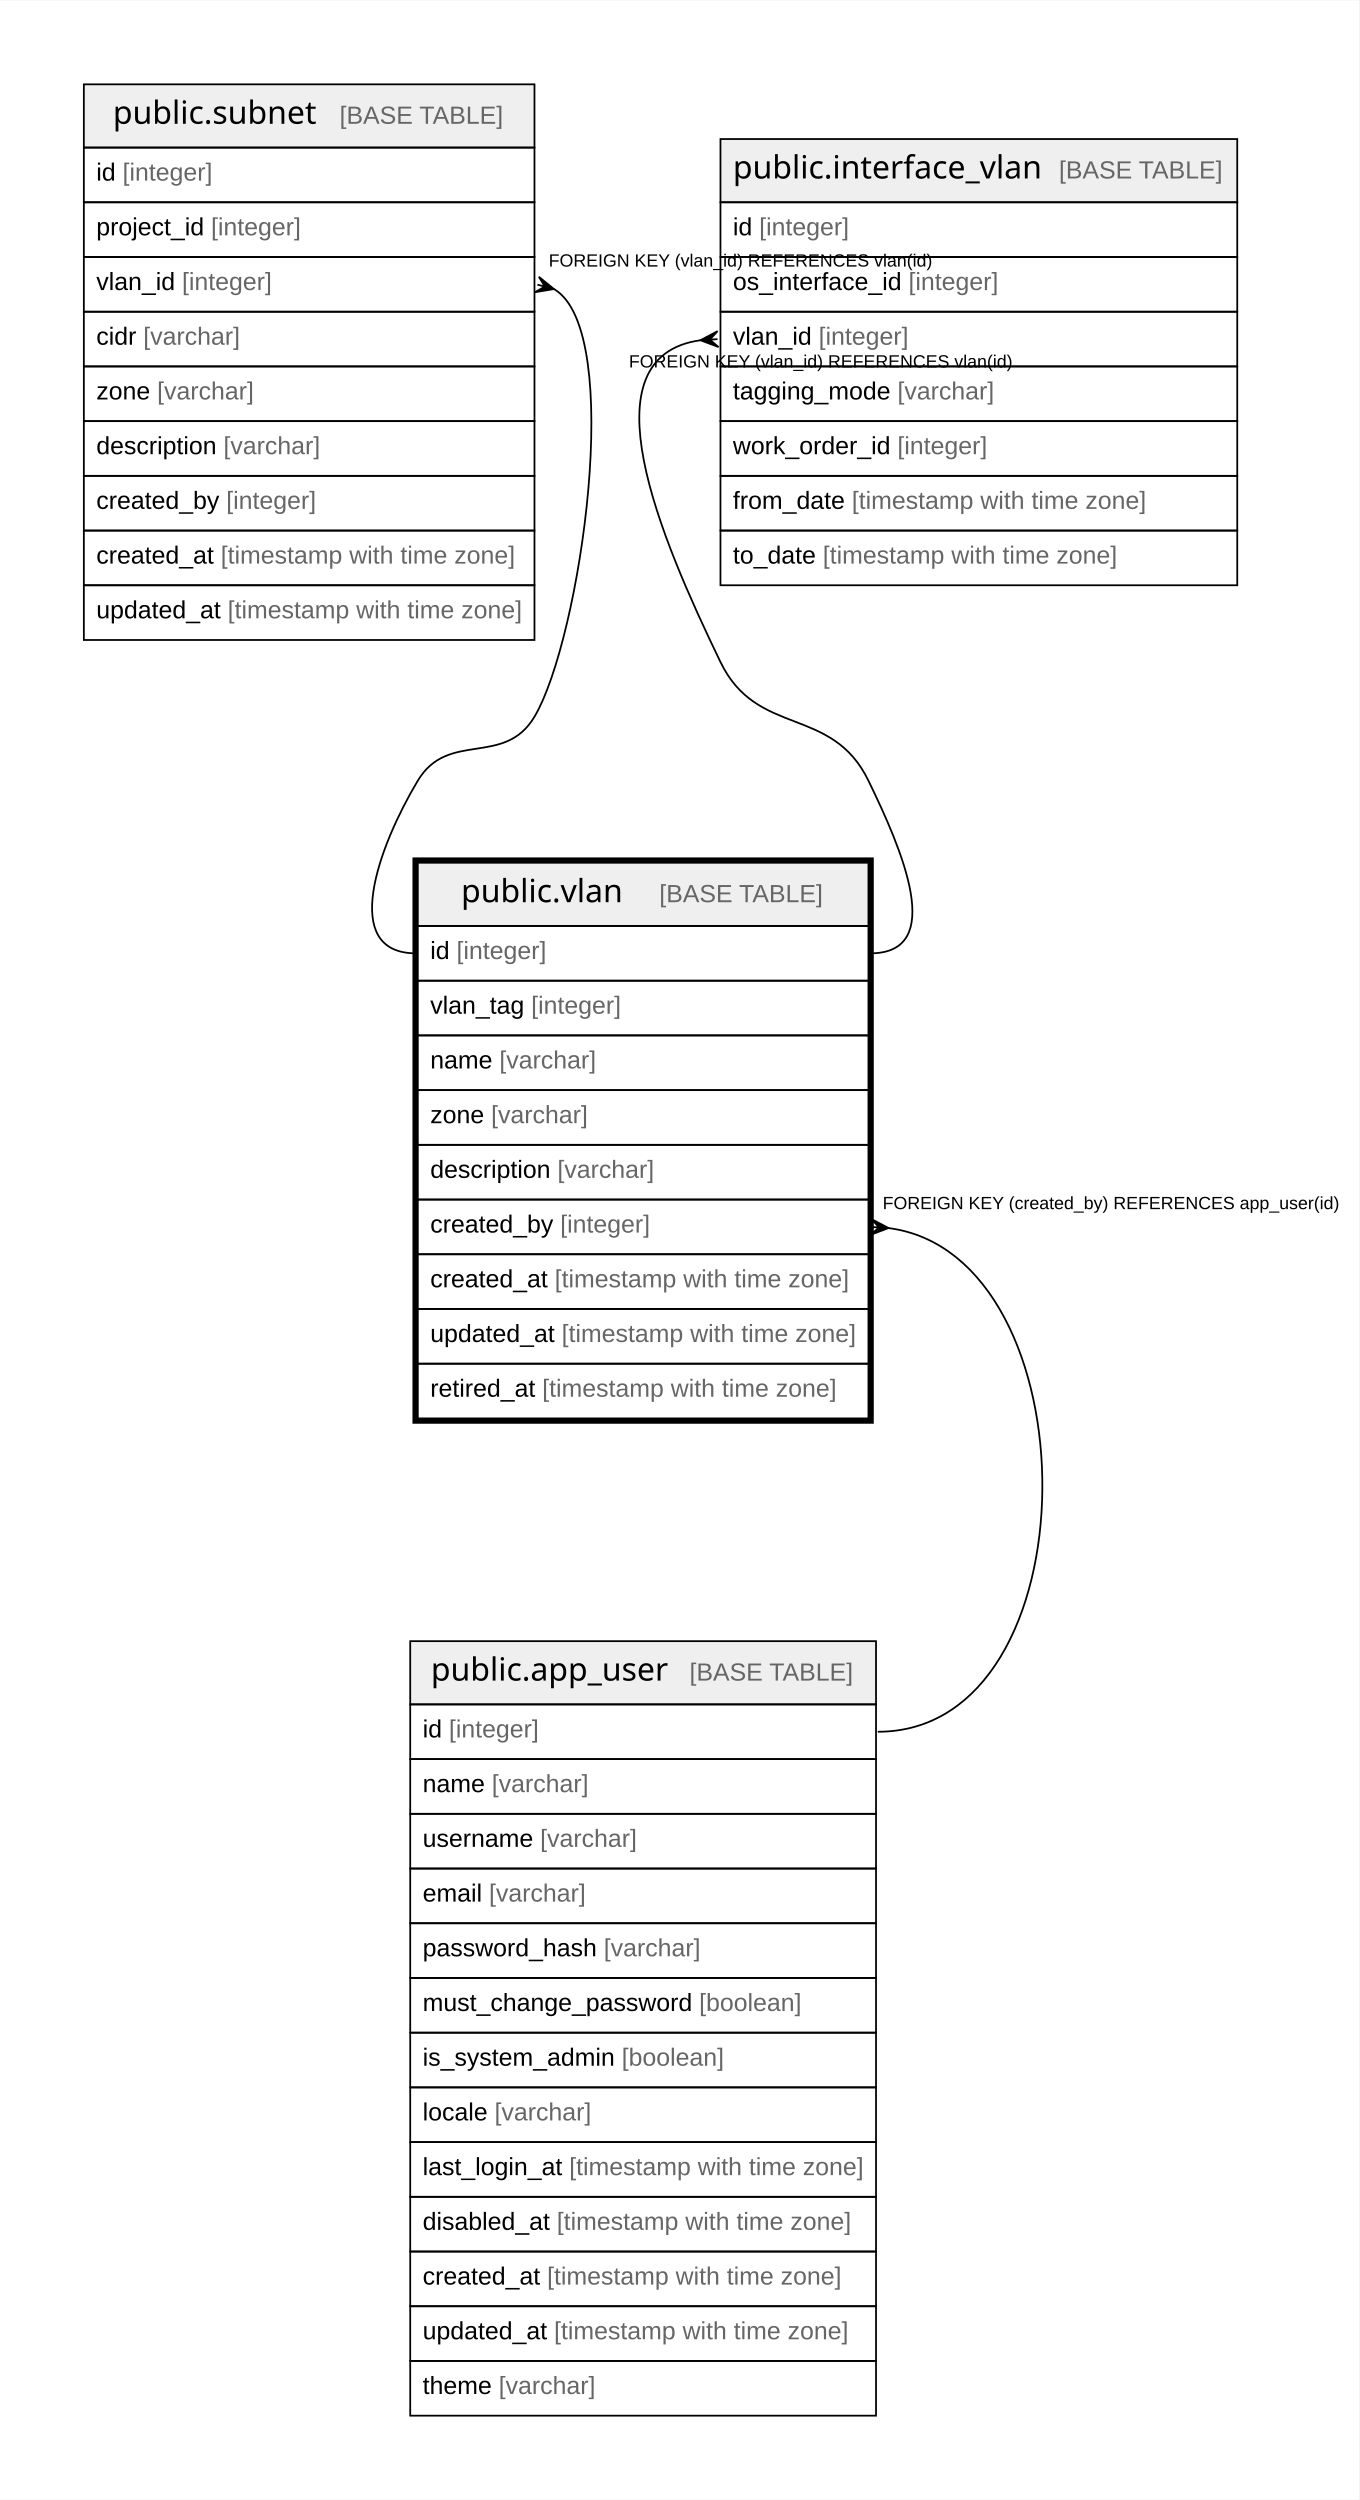
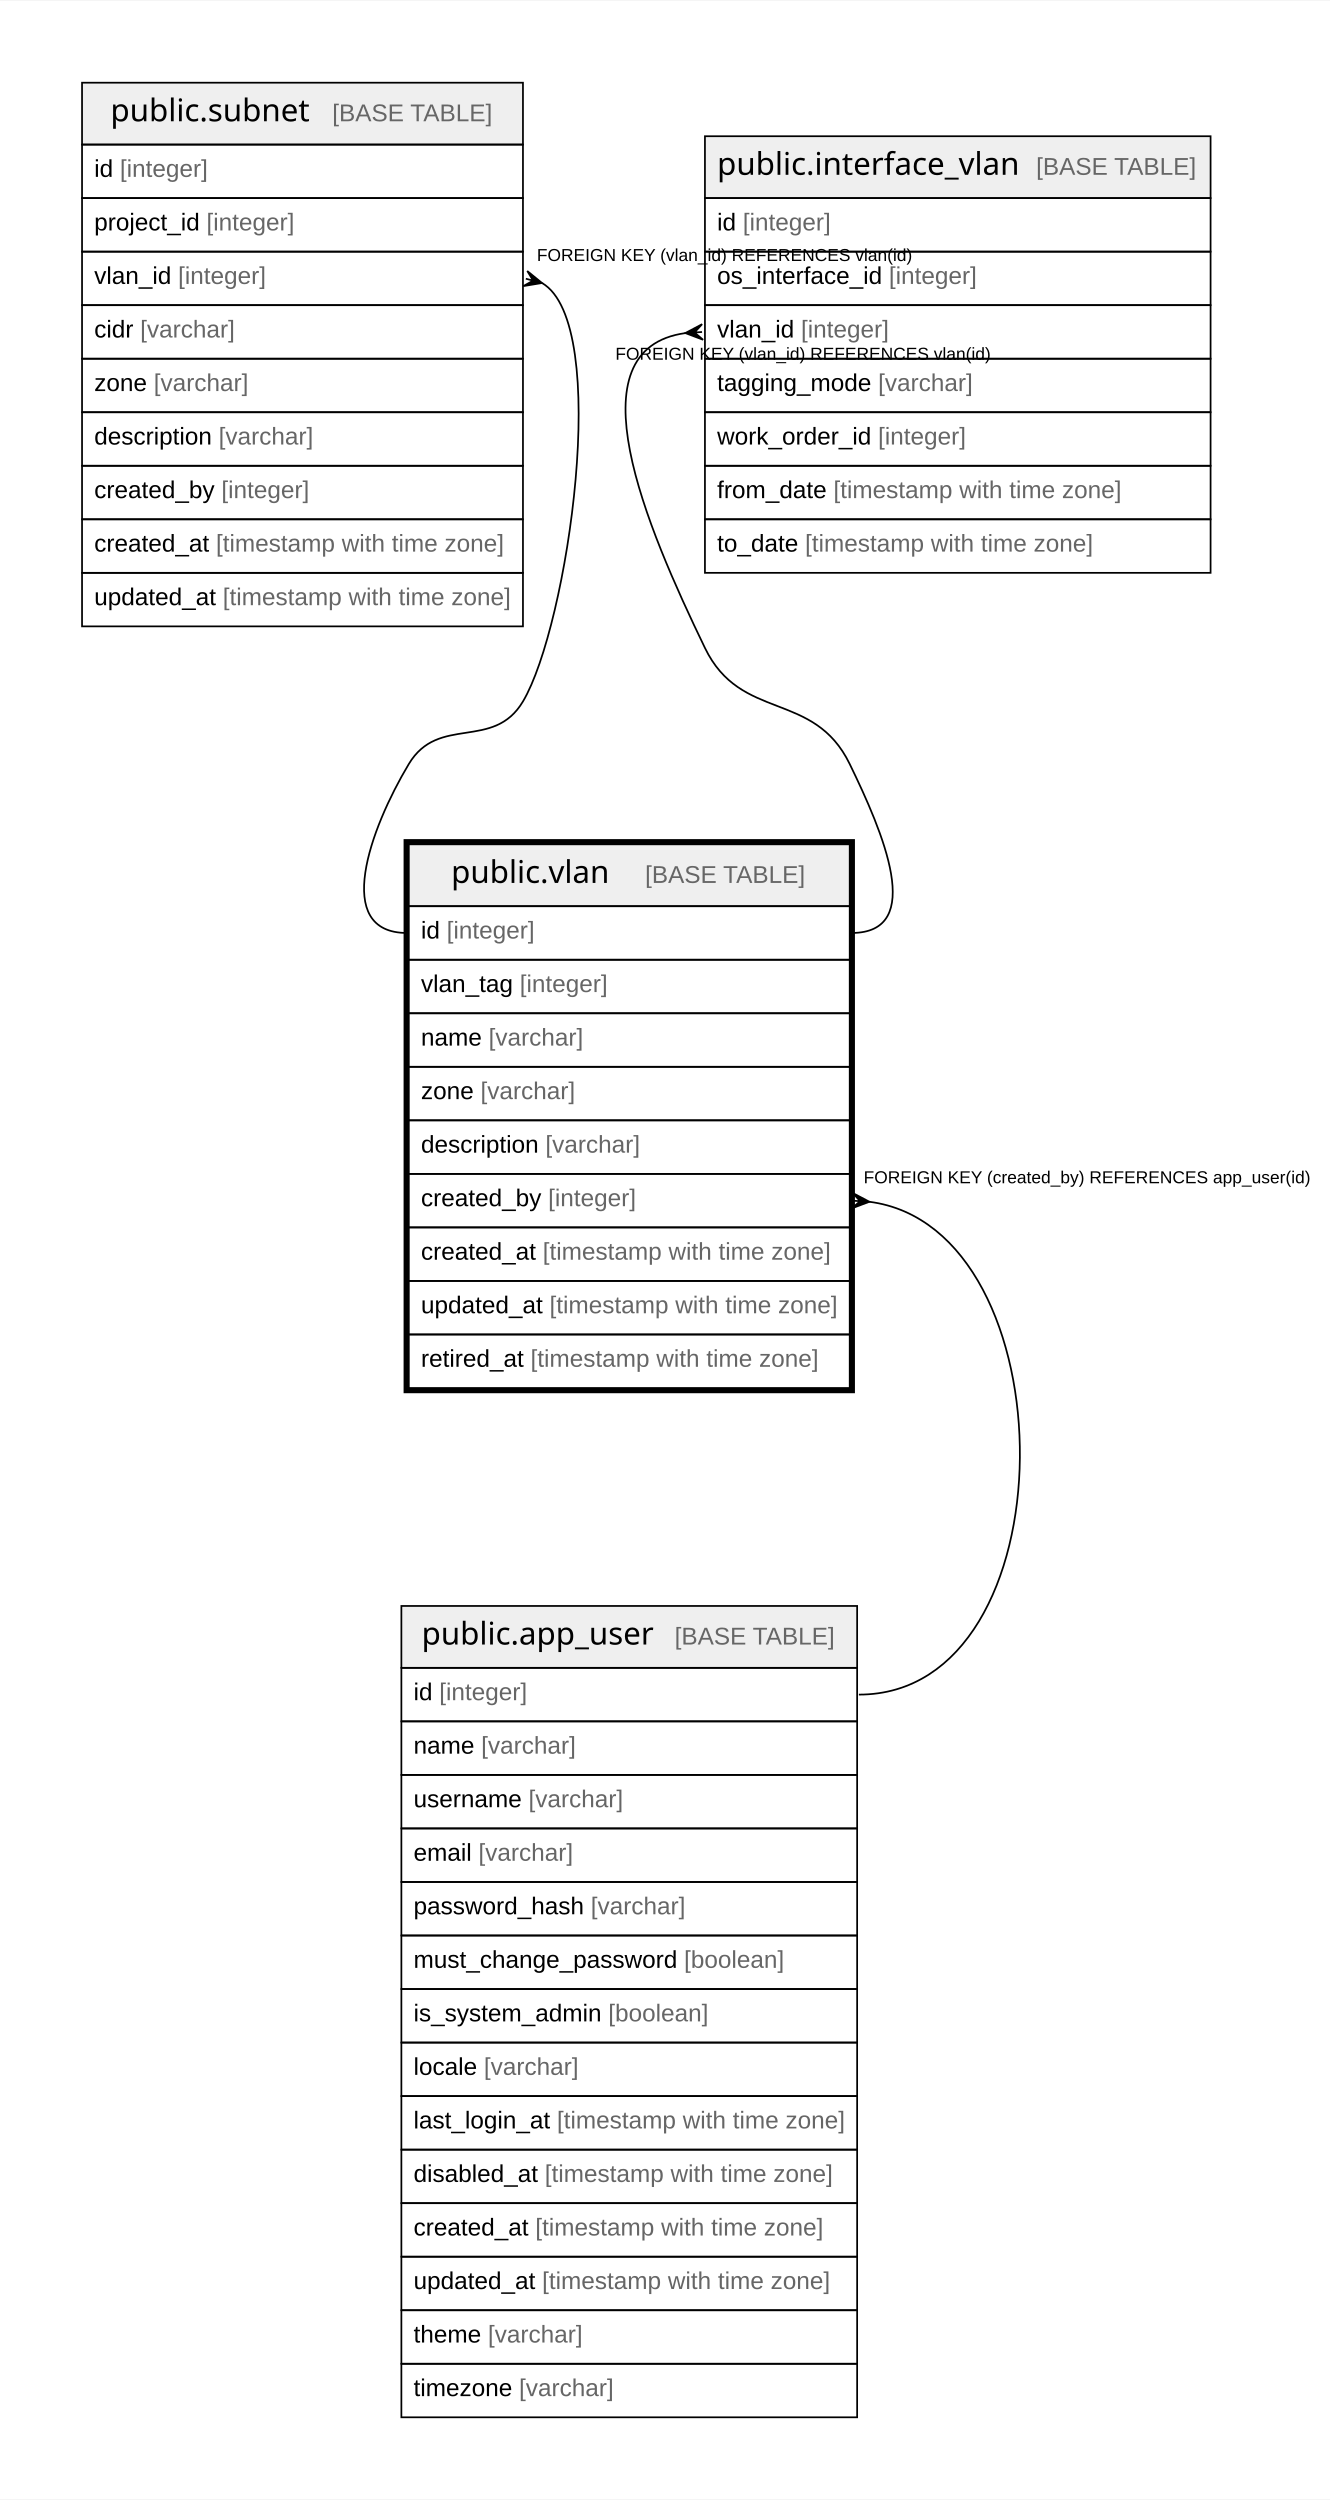
- <svg xmlns="http://www.w3.org/2000/svg" width="765pt" height="1407pt" viewBox="0.00 0.00 765.19 1406.80">
-   <g id="graph0" class="graph" transform="scale(1 1) rotate(0) translate(4 1402.8)">
-     <polygon fill="white" stroke="none" points="-4,4 -4,-1402.8 761.19,-1402.8 761.19,4 -4,4" />
+ <svg xmlns="http://www.w3.org/2000/svg" width="765pt" height="1438pt" viewBox="0.00 0.00 765.19 1437.60">
+   <g id="graph0" class="graph" transform="scale(1 1) rotate(0) translate(4 1433.6)">
+     <polygon fill="white" stroke="none" points="-4,4 -4,-1433.6 761.19,-1433.6 761.19,4 -4,4" />
    <g id="node1" class="node">
-       <polygon fill="#efefef" stroke="none" points="231.2,-881.8 231.2,-917.4 484.88,-917.4 484.88,-881.8 231.2,-881.8" />
-       <polygon fill="none" stroke="black" points="231.2,-881.8 231.2,-917.4 484.88,-917.4 484.88,-881.8 231.2,-881.8" />
-       <text text-anchor="start" x="255.56" y="-895.2" font-family="Arial Bold" font-size="18.00">public.vlan</text>
-       <text text-anchor="start" x="336.04" y="-895.2" font-family="Arial" font-size="14.00">    </text>
-       <text text-anchor="start" x="367.15" y="-895.2" font-family="Arial" font-size="14.00" fill="#666666">[BASE TABLE]</text>
+       <polygon fill="#efefef" stroke="none" points="231.2,-912.6 231.2,-948.2 484.88,-948.2 484.88,-912.6 231.2,-912.6" />
+       <polygon fill="none" stroke="black" points="231.2,-912.6 231.2,-948.2 484.88,-948.2 484.88,-912.6 231.2,-912.6" />
+       <text text-anchor="start" x="255.56" y="-926" font-family="Arial Bold" font-size="18.00">public.vlan</text>
+       <text text-anchor="start" x="336.04" y="-926" font-family="Arial" font-size="14.00">    </text>
+       <text text-anchor="start" x="367.15" y="-926" font-family="Arial" font-size="14.00" fill="#666666">[BASE TABLE]</text>
+       <polygon fill="none" stroke="black" points="231.2,-881.8 231.2,-912.6 484.88,-912.6 484.88,-881.8 231.2,-881.8" />
+       <text text-anchor="start" x="238.2" y="-894" font-family="Arial" font-size="14.00">id </text>
+       <text text-anchor="start" x="252.99" y="-894" font-family="Arial" font-size="14.00" fill="#666666">[integer]</text>
      <polygon fill="none" stroke="black" points="231.2,-851 231.2,-881.8 484.88,-881.8 484.88,-851 231.2,-851" />
-       <text text-anchor="start" x="238.2" y="-863.2" font-family="Arial" font-size="14.00">id </text>
-       <text text-anchor="start" x="252.99" y="-863.2" font-family="Arial" font-size="14.00" fill="#666666">[integer]</text>
+       <text text-anchor="start" x="238.2" y="-863.2" font-family="Arial" font-size="14.00">vlan_tag </text>
+       <text text-anchor="start" x="295.02" y="-863.2" font-family="Arial" font-size="14.00" fill="#666666">[integer]</text>
      <polygon fill="none" stroke="black" points="231.2,-820.2 231.2,-851 484.88,-851 484.88,-820.2 231.2,-820.2" />
-       <text text-anchor="start" x="238.2" y="-832.4" font-family="Arial" font-size="14.00">vlan_tag </text>
-       <text text-anchor="start" x="295.02" y="-832.4" font-family="Arial" font-size="14.00" fill="#666666">[integer]</text>
+       <text text-anchor="start" x="238.2" y="-832.4" font-family="Arial" font-size="14.00">name </text>
+       <text text-anchor="start" x="277.11" y="-832.4" font-family="Arial" font-size="14.00" fill="#666666">[varchar]</text>
      <polygon fill="none" stroke="black" points="231.2,-789.4 231.2,-820.2 484.88,-820.2 484.88,-789.4 231.2,-789.4" />
-       <text text-anchor="start" x="238.2" y="-801.6" font-family="Arial" font-size="14.00">name </text>
-       <text text-anchor="start" x="277.11" y="-801.6" font-family="Arial" font-size="14.00" fill="#666666">[varchar]</text>
+       <text text-anchor="start" x="238.2" y="-801.6" font-family="Arial" font-size="14.00">zone </text>
+       <text text-anchor="start" x="272.45" y="-801.6" font-family="Arial" font-size="14.00" fill="#666666">[varchar]</text>
      <polygon fill="none" stroke="black" points="231.2,-758.6 231.2,-789.4 484.88,-789.4 484.88,-758.6 231.2,-758.6" />
-       <text text-anchor="start" x="238.2" y="-770.8" font-family="Arial" font-size="14.00">zone </text>
-       <text text-anchor="start" x="272.45" y="-770.8" font-family="Arial" font-size="14.00" fill="#666666">[varchar]</text>
+       <text text-anchor="start" x="238.2" y="-770.8" font-family="Arial" font-size="14.00">description </text>
+       <text text-anchor="start" x="309.79" y="-770.8" font-family="Arial" font-size="14.00" fill="#666666">[varchar]</text>
      <polygon fill="none" stroke="black" points="231.2,-727.8 231.2,-758.6 484.88,-758.6 484.88,-727.8 231.2,-727.8" />
-       <text text-anchor="start" x="238.2" y="-740" font-family="Arial" font-size="14.00">description </text>
-       <text text-anchor="start" x="309.79" y="-740" font-family="Arial" font-size="14.00" fill="#666666">[varchar]</text>
+       <text text-anchor="start" x="238.2" y="-740" font-family="Arial" font-size="14.00">created_by </text>
+       <text text-anchor="start" x="311.36" y="-740" font-family="Arial" font-size="14.00" fill="#666666">[integer]</text>
      <polygon fill="none" stroke="black" points="231.2,-697 231.2,-727.8 484.88,-727.8 484.88,-697 231.2,-697" />
-       <text text-anchor="start" x="238.2" y="-709.2" font-family="Arial" font-size="14.00">created_by </text>
-       <text text-anchor="start" x="311.36" y="-709.2" font-family="Arial" font-size="14.00" fill="#666666">[integer]</text>
+       <text text-anchor="start" x="238.2" y="-709.2" font-family="Arial" font-size="14.00">created_at </text>
+       <text text-anchor="start" x="308.25" y="-709.2" font-family="Arial" font-size="14.00" fill="#666666">[timestamp with time zone]</text>
      <polygon fill="none" stroke="black" points="231.2,-666.2 231.2,-697 484.88,-697 484.88,-666.2 231.2,-666.2" />
-       <text text-anchor="start" x="238.2" y="-678.4" font-family="Arial" font-size="14.00">created_at </text>
-       <text text-anchor="start" x="308.25" y="-678.4" font-family="Arial" font-size="14.00" fill="#666666">[timestamp with time zone]</text>
+       <text text-anchor="start" x="238.2" y="-678.4" font-family="Arial" font-size="14.00">updated_at </text>
+       <text text-anchor="start" x="312.16" y="-678.4" font-family="Arial" font-size="14.00" fill="#666666">[timestamp with time zone]</text>
      <polygon fill="none" stroke="black" points="231.2,-635.4 231.2,-666.2 484.88,-666.2 484.88,-635.4 231.2,-635.4" />
-       <text text-anchor="start" x="238.2" y="-647.6" font-family="Arial" font-size="14.00">updated_at </text>
-       <text text-anchor="start" x="312.16" y="-647.6" font-family="Arial" font-size="14.00" fill="#666666">[timestamp with time zone]</text>
-       <polygon fill="none" stroke="black" points="231.2,-604.6 231.2,-635.4 484.88,-635.4 484.88,-604.6 231.2,-604.6" />
-       <text text-anchor="start" x="238.2" y="-616.8" font-family="Arial" font-size="14.00">retired_at </text>
-       <text text-anchor="start" x="301.23" y="-616.8" font-family="Arial" font-size="14.00" fill="#666666">[timestamp with time zone]</text>
-       <polygon fill="none" stroke="black" stroke-width="3" points="229.7,-603.1 229.7,-918.9 486.38,-918.9 486.38,-603.1 229.7,-603.1" />
+       <text text-anchor="start" x="238.2" y="-647.6" font-family="Arial" font-size="14.00">retired_at </text>
+       <text text-anchor="start" x="301.23" y="-647.6" font-family="Arial" font-size="14.00" fill="#666666">[timestamp with time zone]</text>
+       <polygon fill="none" stroke="black" stroke-width="3" points="229.7,-633.9 229.7,-949.7 486.38,-949.7 486.38,-633.9 229.7,-633.9" />
    </g>
    <g id="node4" class="node">
-       <polygon fill="#efefef" stroke="none" points="226.93,-443.6 226.93,-479.2 489.15,-479.2 489.15,-443.6 226.93,-443.6" />
-       <polygon fill="none" stroke="black" points="226.93,-443.6 226.93,-479.2 489.15,-479.2 489.15,-443.6 226.93,-443.6" />
-       <text text-anchor="start" x="238.56" y="-457" font-family="Arial Bold" font-size="18.00">public.app_user</text>
-       <text text-anchor="start" x="353.03" y="-457" font-family="Arial" font-size="14.00">    </text>
-       <text text-anchor="start" x="384.15" y="-457" font-family="Arial" font-size="14.00" fill="#666666">[BASE TABLE]</text>
+       <polygon fill="#efefef" stroke="none" points="226.93,-474.4 226.93,-510 489.15,-510 489.15,-474.4 226.93,-474.4" />
+       <polygon fill="none" stroke="black" points="226.93,-474.4 226.93,-510 489.15,-510 489.15,-474.4 226.93,-474.4" />
+       <text text-anchor="start" x="238.56" y="-487.8" font-family="Arial Bold" font-size="18.00">public.app_user</text>
+       <text text-anchor="start" x="353.03" y="-487.8" font-family="Arial" font-size="14.00">    </text>
+       <text text-anchor="start" x="384.15" y="-487.8" font-family="Arial" font-size="14.00" fill="#666666">[BASE TABLE]</text>
+       <polygon fill="none" stroke="black" points="226.93,-443.6 226.93,-474.4 489.15,-474.4 489.15,-443.6 226.93,-443.6" />
+       <text text-anchor="start" x="233.93" y="-455.8" font-family="Arial" font-size="14.00">id </text>
+       <text text-anchor="start" x="248.71" y="-455.8" font-family="Arial" font-size="14.00" fill="#666666">[integer]</text>
      <polygon fill="none" stroke="black" points="226.93,-412.8 226.93,-443.6 489.15,-443.6 489.15,-412.8 226.93,-412.8" />
-       <text text-anchor="start" x="233.93" y="-425" font-family="Arial" font-size="14.00">id </text>
-       <text text-anchor="start" x="248.71" y="-425" font-family="Arial" font-size="14.00" fill="#666666">[integer]</text>
+       <text text-anchor="start" x="233.93" y="-425" font-family="Arial" font-size="14.00">name </text>
+       <text text-anchor="start" x="272.84" y="-425" font-family="Arial" font-size="14.00" fill="#666666">[varchar]</text>
      <polygon fill="none" stroke="black" points="226.93,-382 226.93,-412.8 489.15,-412.8 489.15,-382 226.93,-382" />
-       <text text-anchor="start" x="233.93" y="-394.2" font-family="Arial" font-size="14.00">name </text>
-       <text text-anchor="start" x="272.84" y="-394.2" font-family="Arial" font-size="14.00" fill="#666666">[varchar]</text>
+       <text text-anchor="start" x="233.93" y="-394.2" font-family="Arial" font-size="14.00">username </text>
+       <text text-anchor="start" x="300.07" y="-394.2" font-family="Arial" font-size="14.00" fill="#666666">[varchar]</text>
      <polygon fill="none" stroke="black" points="226.93,-351.2 226.93,-382 489.15,-382 489.15,-351.2 226.93,-351.2" />
-       <text text-anchor="start" x="233.93" y="-363.4" font-family="Arial" font-size="14.00">username </text>
-       <text text-anchor="start" x="300.07" y="-363.4" font-family="Arial" font-size="14.00" fill="#666666">[varchar]</text>
+       <text text-anchor="start" x="233.93" y="-363.4" font-family="Arial" font-size="14.00">email </text>
+       <text text-anchor="start" x="271.27" y="-363.4" font-family="Arial" font-size="14.00" fill="#666666">[varchar]</text>
      <polygon fill="none" stroke="black" points="226.93,-320.4 226.93,-351.2 489.15,-351.2 489.15,-320.4 226.93,-320.4" />
-       <text text-anchor="start" x="233.93" y="-332.6" font-family="Arial" font-size="14.00">email </text>
-       <text text-anchor="start" x="271.27" y="-332.6" font-family="Arial" font-size="14.00" fill="#666666">[varchar]</text>
+       <text text-anchor="start" x="233.93" y="-332.6" font-family="Arial" font-size="14.00">password_hash </text>
+       <text text-anchor="start" x="335.88" y="-332.6" font-family="Arial" font-size="14.00" fill="#666666">[varchar]</text>
      <polygon fill="none" stroke="black" points="226.93,-289.6 226.93,-320.4 489.15,-320.4 489.15,-289.6 226.93,-289.6" />
-       <text text-anchor="start" x="233.93" y="-301.8" font-family="Arial" font-size="14.00">password_hash </text>
-       <text text-anchor="start" x="335.88" y="-301.8" font-family="Arial" font-size="14.00" fill="#666666">[varchar]</text>
+       <text text-anchor="start" x="233.93" y="-301.8" font-family="Arial" font-size="14.00">must_change_password </text>
+       <text text-anchor="start" x="389.57" y="-301.8" font-family="Arial" font-size="14.00" fill="#666666">[boolean]</text>
      <polygon fill="none" stroke="black" points="226.93,-258.8 226.93,-289.6 489.15,-289.6 489.15,-258.8 226.93,-258.8" />
-       <text text-anchor="start" x="233.93" y="-271" font-family="Arial" font-size="14.00">must_change_password </text>
-       <text text-anchor="start" x="389.57" y="-271" font-family="Arial" font-size="14.00" fill="#666666">[boolean]</text>
+       <text text-anchor="start" x="233.93" y="-271" font-family="Arial" font-size="14.00">is_system_admin </text>
+       <text text-anchor="start" x="345.97" y="-271" font-family="Arial" font-size="14.00" fill="#666666">[boolean]</text>
      <polygon fill="none" stroke="black" points="226.93,-228 226.93,-258.8 489.15,-258.8 489.15,-228 226.93,-228" />
-       <text text-anchor="start" x="233.93" y="-240.2" font-family="Arial" font-size="14.00">is_system_admin </text>
-       <text text-anchor="start" x="345.97" y="-240.2" font-family="Arial" font-size="14.00" fill="#666666">[boolean]</text>
+       <text text-anchor="start" x="233.93" y="-240.2" font-family="Arial" font-size="14.00">locale </text>
+       <text text-anchor="start" x="274.4" y="-240.2" font-family="Arial" font-size="14.00" fill="#666666">[varchar]</text>
      <polygon fill="none" stroke="black" points="226.93,-197.2 226.93,-228 489.15,-228 489.15,-197.2 226.93,-197.2" />
-       <text text-anchor="start" x="233.93" y="-209.4" font-family="Arial" font-size="14.00">locale </text>
-       <text text-anchor="start" x="274.4" y="-209.4" font-family="Arial" font-size="14.00" fill="#666666">[varchar]</text>
+       <text text-anchor="start" x="233.93" y="-209.4" font-family="Arial" font-size="14.00">last_login_at </text>
+       <text text-anchor="start" x="316.43" y="-209.4" font-family="Arial" font-size="14.00" fill="#666666">[timestamp with time zone]</text>
      <polygon fill="none" stroke="black" points="226.93,-166.4 226.93,-197.2 489.15,-197.2 489.15,-166.4 226.93,-166.4" />
-       <text text-anchor="start" x="233.93" y="-178.6" font-family="Arial" font-size="14.00">last_login_at </text>
-       <text text-anchor="start" x="316.43" y="-178.6" font-family="Arial" font-size="14.00" fill="#666666">[timestamp with time zone]</text>
+       <text text-anchor="start" x="233.93" y="-178.6" font-family="Arial" font-size="14.00">disabled_at </text>
+       <text text-anchor="start" x="309.43" y="-178.6" font-family="Arial" font-size="14.00" fill="#666666">[timestamp with time zone]</text>
      <polygon fill="none" stroke="black" points="226.93,-135.6 226.93,-166.4 489.15,-166.4 489.15,-135.6 226.93,-135.6" />
-       <text text-anchor="start" x="233.93" y="-147.8" font-family="Arial" font-size="14.00">disabled_at </text>
-       <text text-anchor="start" x="309.43" y="-147.8" font-family="Arial" font-size="14.00" fill="#666666">[timestamp with time zone]</text>
+       <text text-anchor="start" x="233.93" y="-147.8" font-family="Arial" font-size="14.00">created_at </text>
+       <text text-anchor="start" x="303.98" y="-147.8" font-family="Arial" font-size="14.00" fill="#666666">[timestamp with time zone]</text>
      <polygon fill="none" stroke="black" points="226.93,-104.8 226.93,-135.6 489.15,-135.6 489.15,-104.8 226.93,-104.8" />
-       <text text-anchor="start" x="233.93" y="-117" font-family="Arial" font-size="14.00">created_at </text>
-       <text text-anchor="start" x="303.98" y="-117" font-family="Arial" font-size="14.00" fill="#666666">[timestamp with time zone]</text>
+       <text text-anchor="start" x="233.93" y="-117" font-family="Arial" font-size="14.00">updated_at </text>
+       <text text-anchor="start" x="307.89" y="-117" font-family="Arial" font-size="14.00" fill="#666666">[timestamp with time zone]</text>
      <polygon fill="none" stroke="black" points="226.93,-74 226.93,-104.8 489.15,-104.8 489.15,-74 226.93,-74" />
-       <text text-anchor="start" x="233.93" y="-86.2" font-family="Arial" font-size="14.00">updated_at </text>
-       <text text-anchor="start" x="307.89" y="-86.2" font-family="Arial" font-size="14.00" fill="#666666">[timestamp with time zone]</text>
+       <text text-anchor="start" x="233.93" y="-86.2" font-family="Arial" font-size="14.00">theme </text>
+       <text text-anchor="start" x="276.73" y="-86.2" font-family="Arial" font-size="14.00" fill="#666666">[varchar]</text>
      <polygon fill="none" stroke="black" points="226.93,-43.2 226.93,-74 489.15,-74 489.15,-43.2 226.93,-43.2" />
-       <text text-anchor="start" x="233.93" y="-55.4" font-family="Arial" font-size="14.00">theme </text>
-       <text text-anchor="start" x="276.73" y="-55.4" font-family="Arial" font-size="14.00" fill="#666666">[varchar]</text>
+       <text text-anchor="start" x="233.93" y="-55.4" font-family="Arial" font-size="14.00">timezone </text>
+       <text text-anchor="start" x="294.62" y="-55.4" font-family="Arial" font-size="14.00" fill="#666666">[varchar]</text>
    </g>
    <g id="edge3" class="edge">
-       <path fill="none" stroke="black" d="M495.97,-711.77C612.34,-697.07 613.03,-428.2 490.15,-428.2" />
-       <polygon fill="black" stroke="black" points="496.2,-711.76 485.94,-707.89 490.87,-712.09 486.55,-712.36 486.55,-712.36 486.55,-712.36 490.87,-712.09 486.49,-716.87 496.2,-711.76" />
-       <text text-anchor="start" x="492.88" y="-722.4" font-family="Arial" font-size="10.00">FOREIGN KEY (created_by) REFERENCES app_user(id)</text>
+       <path fill="none" stroke="black" d="M495.97,-742.57C612.34,-727.87 613.03,-459 490.15,-459" />
+       <polygon fill="black" stroke="black" points="496.2,-742.56 485.94,-738.69 490.87,-742.89 486.55,-743.16 486.55,-743.16 486.55,-743.16 490.87,-742.89 486.49,-747.67 496.2,-742.56" />
+       <text text-anchor="start" x="492.88" y="-753.2" font-family="Arial" font-size="10.00">FOREIGN KEY (created_by) REFERENCES app_user(id)</text>
    </g>
    <g id="node2" class="node">
-       <polygon fill="#efefef" stroke="none" points="43.2,-1320 43.2,-1355.6 296.88,-1355.6 296.88,-1320 43.2,-1320" />
-       <polygon fill="none" stroke="black" points="43.2,-1320 43.2,-1355.6 296.88,-1355.6 296.88,-1320 43.2,-1320" />
-       <text text-anchor="start" x="59.55" y="-1333.4" font-family="Arial Bold" font-size="18.00">public.subnet</text>
-       <text text-anchor="start" x="156.04" y="-1333.4" font-family="Arial" font-size="14.00">    </text>
-       <text text-anchor="start" x="187.16" y="-1333.4" font-family="Arial" font-size="14.00" fill="#666666">[BASE TABLE]</text>
+       <polygon fill="#efefef" stroke="none" points="43.2,-1350.8 43.2,-1386.4 296.88,-1386.4 296.88,-1350.8 43.2,-1350.8" />
+       <polygon fill="none" stroke="black" points="43.2,-1350.8 43.2,-1386.4 296.88,-1386.4 296.88,-1350.8 43.2,-1350.8" />
+       <text text-anchor="start" x="59.55" y="-1364.2" font-family="Arial Bold" font-size="18.00">public.subnet</text>
+       <text text-anchor="start" x="156.04" y="-1364.2" font-family="Arial" font-size="14.00">    </text>
+       <text text-anchor="start" x="187.16" y="-1364.2" font-family="Arial" font-size="14.00" fill="#666666">[BASE TABLE]</text>
+       <polygon fill="none" stroke="black" points="43.2,-1320 43.2,-1350.8 296.88,-1350.8 296.88,-1320 43.2,-1320" />
+       <text text-anchor="start" x="50.2" y="-1332.2" font-family="Arial" font-size="14.00">id </text>
+       <text text-anchor="start" x="64.99" y="-1332.2" font-family="Arial" font-size="14.00" fill="#666666">[integer]</text>
      <polygon fill="none" stroke="black" points="43.2,-1289.2 43.2,-1320 296.88,-1320 296.88,-1289.2 43.2,-1289.2" />
-       <text text-anchor="start" x="50.2" y="-1301.4" font-family="Arial" font-size="14.00">id </text>
-       <text text-anchor="start" x="64.99" y="-1301.4" font-family="Arial" font-size="14.00" fill="#666666">[integer]</text>
+       <text text-anchor="start" x="50.2" y="-1301.4" font-family="Arial" font-size="14.00">project_id </text>
+       <text text-anchor="start" x="114.79" y="-1301.4" font-family="Arial" font-size="14.00" fill="#666666">[integer]</text>
      <polygon fill="none" stroke="black" points="43.2,-1258.4 43.2,-1289.2 296.88,-1289.2 296.88,-1258.4 43.2,-1258.4" />
-       <text text-anchor="start" x="50.2" y="-1270.6" font-family="Arial" font-size="14.00">project_id </text>
-       <text text-anchor="start" x="114.79" y="-1270.6" font-family="Arial" font-size="14.00" fill="#666666">[integer]</text>
+       <text text-anchor="start" x="50.2" y="-1270.6" font-family="Arial" font-size="14.00">vlan_id </text>
+       <text text-anchor="start" x="98.45" y="-1270.6" font-family="Arial" font-size="14.00" fill="#666666">[integer]</text>
      <polygon fill="none" stroke="black" points="43.2,-1227.6 43.2,-1258.4 296.88,-1258.4 296.88,-1227.6 43.2,-1227.6" />
-       <text text-anchor="start" x="50.2" y="-1239.8" font-family="Arial" font-size="14.00">vlan_id </text>
-       <text text-anchor="start" x="98.45" y="-1239.8" font-family="Arial" font-size="14.00" fill="#666666">[integer]</text>
+       <text text-anchor="start" x="50.2" y="-1239.8" font-family="Arial" font-size="14.00">cidr </text>
+       <text text-anchor="start" x="76.65" y="-1239.8" font-family="Arial" font-size="14.00" fill="#666666">[varchar]</text>
      <polygon fill="none" stroke="black" points="43.2,-1196.8 43.2,-1227.6 296.88,-1227.6 296.88,-1196.8 43.2,-1196.8" />
-       <text text-anchor="start" x="50.2" y="-1209" font-family="Arial" font-size="14.00">cidr </text>
-       <text text-anchor="start" x="76.65" y="-1209" font-family="Arial" font-size="14.00" fill="#666666">[varchar]</text>
+       <text text-anchor="start" x="50.2" y="-1209" font-family="Arial" font-size="14.00">zone </text>
+       <text text-anchor="start" x="84.45" y="-1209" font-family="Arial" font-size="14.00" fill="#666666">[varchar]</text>
      <polygon fill="none" stroke="black" points="43.2,-1166 43.2,-1196.8 296.88,-1196.8 296.88,-1166 43.2,-1166" />
-       <text text-anchor="start" x="50.2" y="-1178.2" font-family="Arial" font-size="14.00">zone </text>
-       <text text-anchor="start" x="84.45" y="-1178.2" font-family="Arial" font-size="14.00" fill="#666666">[varchar]</text>
+       <text text-anchor="start" x="50.2" y="-1178.2" font-family="Arial" font-size="14.00">description </text>
+       <text text-anchor="start" x="121.79" y="-1178.2" font-family="Arial" font-size="14.00" fill="#666666">[varchar]</text>
      <polygon fill="none" stroke="black" points="43.2,-1135.2 43.2,-1166 296.88,-1166 296.88,-1135.2 43.2,-1135.2" />
-       <text text-anchor="start" x="50.2" y="-1147.4" font-family="Arial" font-size="14.00">description </text>
-       <text text-anchor="start" x="121.79" y="-1147.4" font-family="Arial" font-size="14.00" fill="#666666">[varchar]</text>
+       <text text-anchor="start" x="50.2" y="-1147.4" font-family="Arial" font-size="14.00">created_by </text>
+       <text text-anchor="start" x="123.36" y="-1147.4" font-family="Arial" font-size="14.00" fill="#666666">[integer]</text>
      <polygon fill="none" stroke="black" points="43.2,-1104.4 43.2,-1135.2 296.88,-1135.2 296.88,-1104.4 43.2,-1104.4" />
-       <text text-anchor="start" x="50.2" y="-1116.6" font-family="Arial" font-size="14.00">created_by </text>
-       <text text-anchor="start" x="123.36" y="-1116.6" font-family="Arial" font-size="14.00" fill="#666666">[integer]</text>
+       <text text-anchor="start" x="50.2" y="-1116.6" font-family="Arial" font-size="14.00">created_at </text>
+       <text text-anchor="start" x="120.25" y="-1116.6" font-family="Arial" font-size="14.00" fill="#666666">[timestamp with time zone]</text>
      <polygon fill="none" stroke="black" points="43.2,-1073.6 43.2,-1104.4 296.88,-1104.4 296.88,-1073.6 43.2,-1073.6" />
-       <text text-anchor="start" x="50.2" y="-1085.8" font-family="Arial" font-size="14.00">created_at </text>
-       <text text-anchor="start" x="120.25" y="-1085.8" font-family="Arial" font-size="14.00" fill="#666666">[timestamp with time zone]</text>
-       <polygon fill="none" stroke="black" points="43.2,-1042.8 43.2,-1073.6 296.88,-1073.6 296.88,-1042.8 43.2,-1042.8" />
-       <text text-anchor="start" x="50.2" y="-1055" font-family="Arial" font-size="14.00">updated_at </text>
-       <text text-anchor="start" x="124.16" y="-1055" font-family="Arial" font-size="14.00" fill="#666666">[timestamp with time zone]</text>
+       <text text-anchor="start" x="50.2" y="-1085.8" font-family="Arial" font-size="14.00">updated_at </text>
+       <text text-anchor="start" x="124.16" y="-1085.8" font-family="Arial" font-size="14.00" fill="#666666">[timestamp with time zone]</text>
    </g>
    <g id="edge1" class="edge">
-       <path fill="none" stroke="black" d="M307.86,-1240.35C348.22,-1216.78 322.65,-1042.91 296.88,-999.6 279.86,-970.99 248.31,-992.15 231.2,-963.6 208.99,-926.54 187,-866.4 230.2,-866.4" />
-       <polygon fill="black" stroke="black" points="307.87,-1240.35 297.05,-1238.56 302.71,-1241.72 298.53,-1242.83 298.53,-1242.83 298.53,-1242.83 302.71,-1241.72 299.36,-1247.26 307.87,-1240.35" />
-       <text text-anchor="start" x="304.88" y="-1253" font-family="Arial" font-size="10.00">FOREIGN KEY (vlan_id) REFERENCES vlan(id)</text>
+       <path fill="none" stroke="black" d="M307.86,-1271.15C348.22,-1247.58 322.65,-1073.71 296.88,-1030.4 279.86,-1001.79 248.31,-1022.95 231.2,-994.4 208.99,-957.34 187,-897.2 230.2,-897.2" />
+       <polygon fill="black" stroke="black" points="307.87,-1271.15 297.05,-1269.36 302.71,-1272.52 298.53,-1273.63 298.53,-1273.63 298.53,-1273.63 302.71,-1272.52 299.36,-1278.06 307.87,-1271.15" />
+       <text text-anchor="start" x="304.88" y="-1283.8" font-family="Arial" font-size="10.00">FOREIGN KEY (vlan_id) REFERENCES vlan(id)</text>
    </g>
    <g id="node3" class="node">
-       <polygon fill="#efefef" stroke="none" points="401.58,-1289.2 401.58,-1324.8 692.5,-1324.8 692.5,-1289.2 401.58,-1289.2" />
-       <polygon fill="none" stroke="black" points="401.58,-1289.2 401.58,-1324.8 692.5,-1324.8 692.5,-1289.2 401.58,-1289.2" />
-       <text text-anchor="start" x="408.58" y="-1302.6" font-family="Arial Bold" font-size="18.00">public.interface_vlan</text>
-       <text text-anchor="start" x="561.01" y="-1302.6" font-family="Arial" font-size="14.00">    </text>
-       <text text-anchor="start" x="592.13" y="-1302.6" font-family="Arial" font-size="14.00" fill="#666666">[BASE TABLE]</text>
+       <polygon fill="#efefef" stroke="none" points="401.58,-1320 401.58,-1355.6 692.5,-1355.6 692.5,-1320 401.58,-1320" />
+       <polygon fill="none" stroke="black" points="401.58,-1320 401.58,-1355.6 692.5,-1355.6 692.5,-1320 401.58,-1320" />
+       <text text-anchor="start" x="408.58" y="-1333.4" font-family="Arial Bold" font-size="18.00">public.interface_vlan</text>
+       <text text-anchor="start" x="561.01" y="-1333.4" font-family="Arial" font-size="14.00">    </text>
+       <text text-anchor="start" x="592.13" y="-1333.4" font-family="Arial" font-size="14.00" fill="#666666">[BASE TABLE]</text>
+       <polygon fill="none" stroke="black" points="401.58,-1289.2 401.58,-1320 692.5,-1320 692.5,-1289.2 401.58,-1289.2" />
+       <text text-anchor="start" x="408.58" y="-1301.4" font-family="Arial" font-size="14.00">id </text>
+       <text text-anchor="start" x="423.37" y="-1301.4" font-family="Arial" font-size="14.00" fill="#666666">[integer]</text>
      <polygon fill="none" stroke="black" points="401.58,-1258.4 401.58,-1289.2 692.5,-1289.2 692.5,-1258.4 401.58,-1258.4" />
-       <text text-anchor="start" x="408.58" y="-1270.6" font-family="Arial" font-size="14.00">id </text>
-       <text text-anchor="start" x="423.37" y="-1270.6" font-family="Arial" font-size="14.00" fill="#666666">[integer]</text>
+       <text text-anchor="start" x="408.58" y="-1270.6" font-family="Arial" font-size="14.00">os_interface_id </text>
+       <text text-anchor="start" x="507.42" y="-1270.6" font-family="Arial" font-size="14.00" fill="#666666">[integer]</text>
      <polygon fill="none" stroke="black" points="401.58,-1227.6 401.58,-1258.4 692.5,-1258.4 692.5,-1227.6 401.58,-1227.6" />
-       <text text-anchor="start" x="408.58" y="-1239.8" font-family="Arial" font-size="14.00">os_interface_id </text>
-       <text text-anchor="start" x="507.42" y="-1239.8" font-family="Arial" font-size="14.00" fill="#666666">[integer]</text>
+       <text text-anchor="start" x="408.58" y="-1239.8" font-family="Arial" font-size="14.00">vlan_id </text>
+       <text text-anchor="start" x="456.84" y="-1239.8" font-family="Arial" font-size="14.00" fill="#666666">[integer]</text>
      <polygon fill="none" stroke="black" points="401.58,-1196.8 401.58,-1227.6 692.5,-1227.6 692.5,-1196.8 401.58,-1196.8" />
-       <text text-anchor="start" x="408.58" y="-1209" font-family="Arial" font-size="14.00">vlan_id </text>
-       <text text-anchor="start" x="456.84" y="-1209" font-family="Arial" font-size="14.00" fill="#666666">[integer]</text>
+       <text text-anchor="start" x="408.58" y="-1209" font-family="Arial" font-size="14.00">tagging_mode </text>
+       <text text-anchor="start" x="501.21" y="-1209" font-family="Arial" font-size="14.00" fill="#666666">[varchar]</text>
      <polygon fill="none" stroke="black" points="401.58,-1166 401.58,-1196.8 692.5,-1196.8 692.5,-1166 401.58,-1166" />
-       <text text-anchor="start" x="408.58" y="-1178.2" font-family="Arial" font-size="14.00">tagging_mode </text>
-       <text text-anchor="start" x="501.21" y="-1178.2" font-family="Arial" font-size="14.00" fill="#666666">[varchar]</text>
+       <text text-anchor="start" x="408.58" y="-1178.2" font-family="Arial" font-size="14.00">work_order_id </text>
+       <text text-anchor="start" x="501.18" y="-1178.2" font-family="Arial" font-size="14.00" fill="#666666">[integer]</text>
      <polygon fill="none" stroke="black" points="401.58,-1135.2 401.58,-1166 692.5,-1166 692.5,-1135.2 401.58,-1135.2" />
-       <text text-anchor="start" x="408.58" y="-1147.4" font-family="Arial" font-size="14.00">work_order_id </text>
-       <text text-anchor="start" x="501.18" y="-1147.4" font-family="Arial" font-size="14.00" fill="#666666">[integer]</text>
+       <text text-anchor="start" x="408.58" y="-1147.4" font-family="Arial" font-size="14.00">from_date </text>
+       <text text-anchor="start" x="475.51" y="-1147.4" font-family="Arial" font-size="14.00" fill="#666666">[timestamp with time zone]</text>
      <polygon fill="none" stroke="black" points="401.58,-1104.4 401.58,-1135.2 692.5,-1135.2 692.5,-1104.4 401.58,-1104.4" />
-       <text text-anchor="start" x="408.58" y="-1116.6" font-family="Arial" font-size="14.00">from_date </text>
-       <text text-anchor="start" x="475.51" y="-1116.6" font-family="Arial" font-size="14.00" fill="#666666">[timestamp with time zone]</text>
-       <polygon fill="none" stroke="black" points="401.58,-1073.6 401.58,-1104.4 692.5,-1104.4 692.5,-1073.6 401.58,-1073.6" />
-       <text text-anchor="start" x="408.58" y="-1085.8" font-family="Arial" font-size="14.00">to_date </text>
-       <text text-anchor="start" x="459.18" y="-1085.8" font-family="Arial" font-size="14.00" fill="#666666">[timestamp with time zone]</text>
+       <text text-anchor="start" x="408.58" y="-1116.6" font-family="Arial" font-size="14.00">to_date </text>
+       <text text-anchor="start" x="459.18" y="-1116.6" font-family="Arial" font-size="14.00" fill="#666666">[timestamp with time zone]</text>
    </g>
    <g id="edge2" class="edge">
-       <path fill="none" stroke="black" d="M390.45,-1211.55C323.95,-1202.48 368,-1099.88 401.58,-1030.4 422.23,-987.67 464.13,-1006.28 484.88,-963.6 503.77,-924.75 529.08,-866.4 485.88,-866.4" />
-       <polygon fill="black" stroke="black" points="390.27,-1211.54 399.96,-1216.67 395.59,-1211.88 399.91,-1212.16 399.91,-1212.16 399.91,-1212.16 395.59,-1211.88 400.53,-1207.69 390.27,-1211.54" />
-       <text text-anchor="start" x="350.04" y="-1196.2" font-family="Arial" font-size="10.00">FOREIGN KEY (vlan_id) REFERENCES vlan(id)</text>
+       <path fill="none" stroke="black" d="M390.45,-1242.35C323.95,-1233.28 368,-1130.68 401.58,-1061.2 422.23,-1018.47 464.13,-1037.08 484.88,-994.4 503.77,-955.55 529.08,-897.2 485.88,-897.2" />
+       <polygon fill="black" stroke="black" points="390.27,-1242.34 399.96,-1247.47 395.59,-1242.68 399.91,-1242.96 399.91,-1242.96 399.91,-1242.96 395.59,-1242.68 400.53,-1238.49 390.27,-1242.34" />
+       <text text-anchor="start" x="350.04" y="-1227" font-family="Arial" font-size="10.00">FOREIGN KEY (vlan_id) REFERENCES vlan(id)</text>
    </g>
  </g>
</svg>
